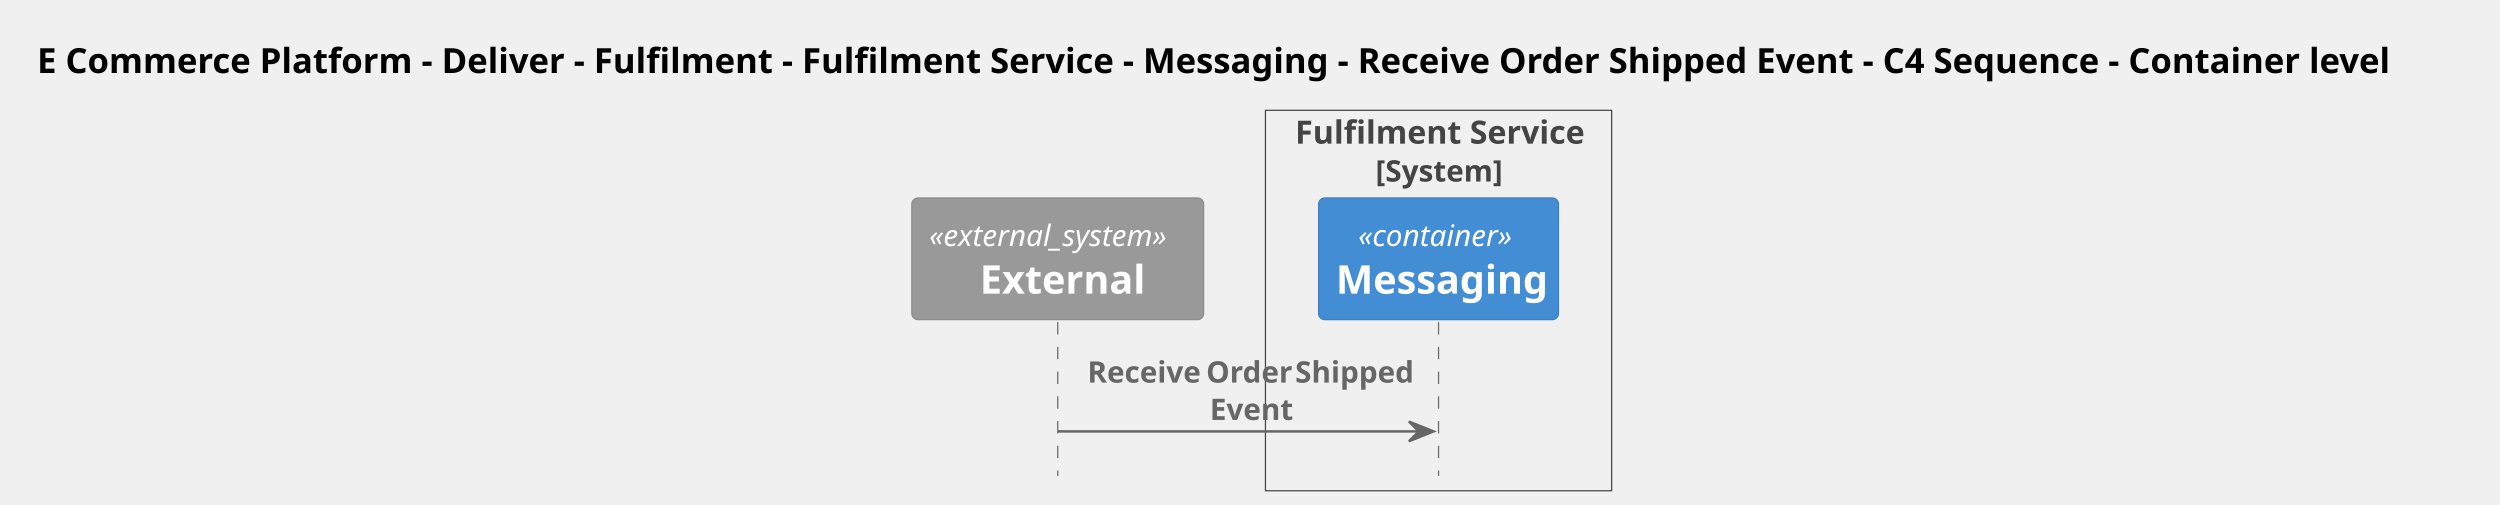
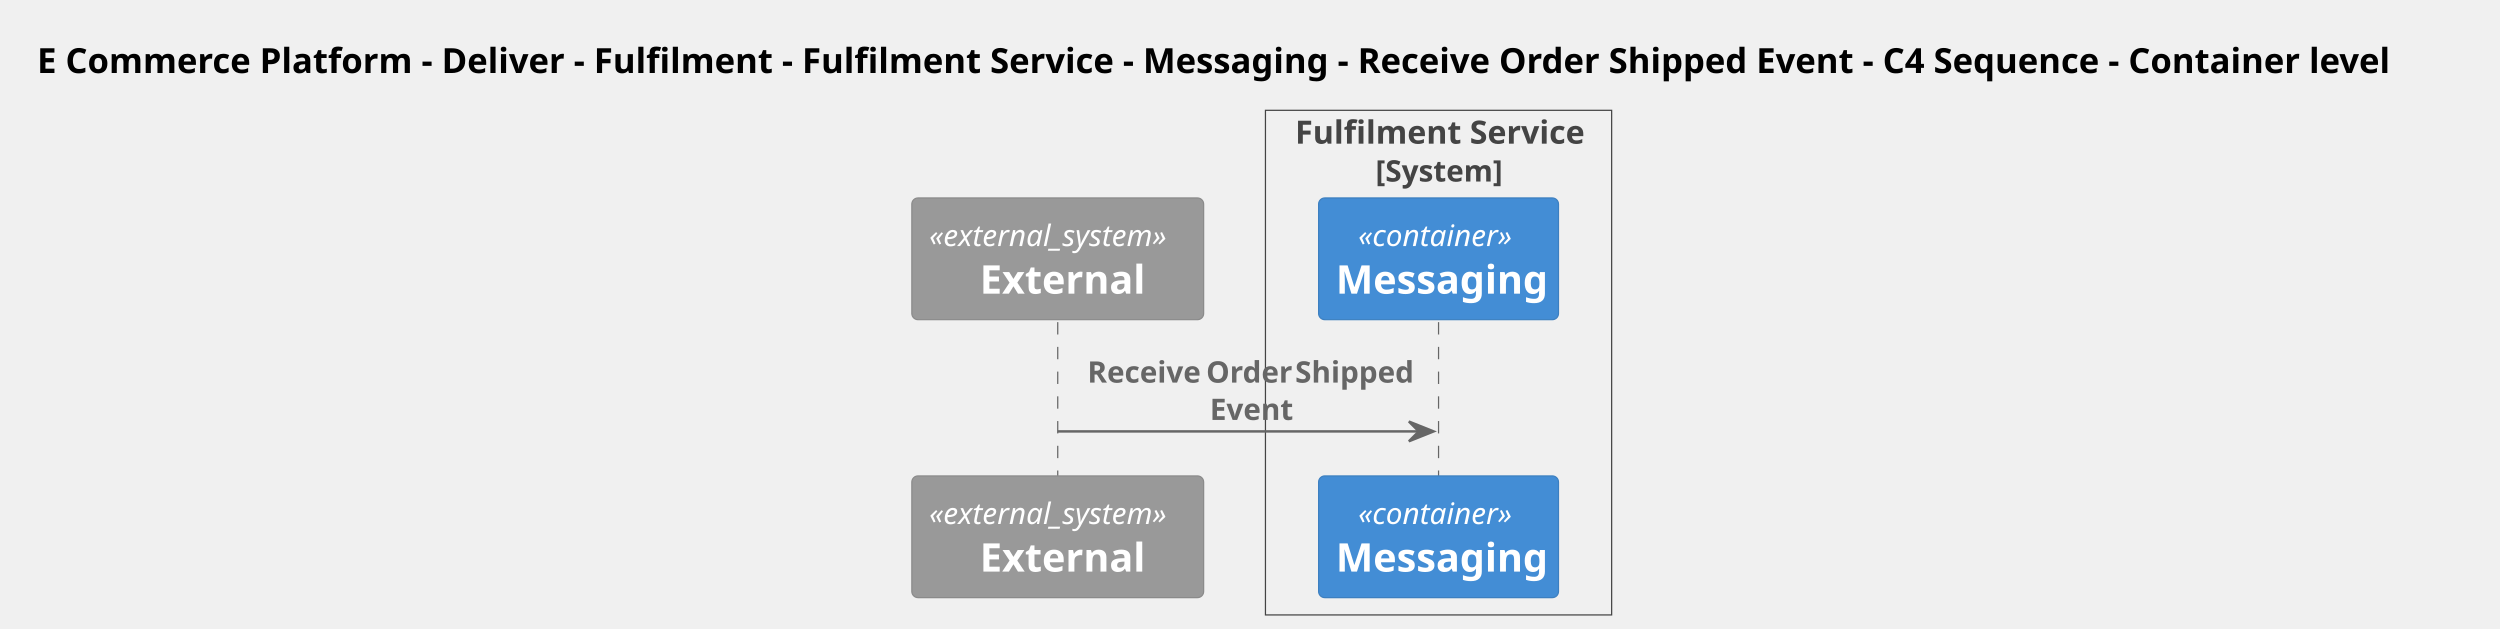
- <svg xmlns="http://www.w3.org/2000/svg" contentStyleType="text/css" height="204px" preserveAspectRatio="none" style="width:1011px;height:204px;background:#FFFFFF;" version="1.1" viewBox="0 0 1011 204" width="1011px" zoomAndPan="magnify">
+ <svg xmlns="http://www.w3.org/2000/svg" contentStyleType="text/css" height="254px" preserveAspectRatio="none" style="width:1011px;height:254px;background:#FFFFFF;" version="1.1" viewBox="0 0 1011 254" width="1011px" zoomAndPan="magnify">
  <defs />
  <g>
-     <rect fill="none" height="153.852" style="stroke:#444444;stroke-width:0.5;" width="140" x="511.75" y="44.609" />
+     <rect fill="none" height="204.07" style="stroke:#444444;stroke-width:0.5;" width="140" x="511.75" y="44.609" />
    <text fill="#444444" font-family="sans-serif" font-size="13" font-weight="bold" lengthAdjust="spacing" textLength="116" x="523.75" y="58.105">Fulfilment Service</text>
    <text fill="#444444" font-family="sans-serif" font-size="12" font-weight="bold" lengthAdjust="spacing" textLength="51" x="556.25" y="73.418">[System]</text>
    <text fill="#000000" font-family="sans-serif" font-size="14" font-weight="bold" lengthAdjust="spacing" textLength="978" x="15" y="29.533">E Commerce Platform - Deliver - Fulfilment - Fulfilment Service - Messaging - Receive Order Shipped Event - C4 Sequence - Container level</text>
    <line style="stroke:#666666;stroke-width:0.5;stroke-dasharray:5.0,5.0;" x1="427.75" x2="427.75" y1="130.273" y2="192.461" />
    <line style="stroke:#666666;stroke-width:0.5;stroke-dasharray:5.0,5.0;" x1="581.75" x2="581.75" y1="130.273" y2="192.461" />
    <rect fill="#999999" height="49.219" rx="2.5" ry="2.5" style="stroke:#8A8A8A;stroke-width:0.5;" width="118" x="368.75" y="80.055" />
    <text fill="#FFFFFF" font-family="sans-serif" font-size="12" font-style="italic" lengthAdjust="spacing" textLength="104" x="375.75" y="99.512">«external_system»</text>
    <text fill="#FFFFFF" font-family="sans-serif" font-size="16" font-weight="bold" lengthAdjust="spacing" textLength="63" x="396.25" y="118.758">External</text>
    <rect fill="#438DD5" height="49.219" rx="2.5" ry="2.5" style="stroke:#3C7FC0;stroke-width:0.5;" width="97" x="533.25" y="80.055" />
    <text fill="#FFFFFF" font-family="sans-serif" font-size="12" font-style="italic" lengthAdjust="spacing" textLength="65" x="549.25" y="99.512">«container»</text>
    <text fill="#FFFFFF" font-family="sans-serif" font-size="16" font-weight="bold" lengthAdjust="spacing" textLength="83" x="540.25" y="118.758">Messaging</text>
+     <rect fill="#999999" height="49.219" rx="2.5" ry="2.5" style="stroke:#8A8A8A;stroke-width:0.5;" width="118" x="368.75" y="192.461" />
+     <text fill="#FFFFFF" font-family="sans-serif" font-size="12" font-style="italic" lengthAdjust="spacing" textLength="104" x="375.75" y="211.918">«external_system»</text>
+     <text fill="#FFFFFF" font-family="sans-serif" font-size="16" font-weight="bold" lengthAdjust="spacing" textLength="63" x="396.25" y="231.164">External</text>
+     <rect fill="#438DD5" height="49.219" rx="2.5" ry="2.5" style="stroke:#3C7FC0;stroke-width:0.5;" width="97" x="533.25" y="192.461" />
+     <text fill="#FFFFFF" font-family="sans-serif" font-size="12" font-style="italic" lengthAdjust="spacing" textLength="65" x="549.25" y="211.918">«container»</text>
+     <text fill="#FFFFFF" font-family="sans-serif" font-size="16" font-weight="bold" lengthAdjust="spacing" textLength="83" x="540.25" y="231.164">Messaging</text>
    <polygon fill="#666666" points="569.75,170.461,579.75,174.461,569.75,178.461,573.75,174.461" style="stroke:#666666;stroke-width:1.0;" />
    <line style="stroke:#666666;stroke-width:1.0;" x1="427.75" x2="575.75" y1="174.461" y2="174.461" />
    <text fill="#666666" font-family="sans-serif" font-size="12" font-weight="bold" lengthAdjust="spacing" textLength="45" x="439.75" y="154.731">Receive</text>
    <text fill="#666666" font-family="sans-serif" font-size="12" font-weight="bold" lengthAdjust="spacing" textLength="3" x="484.75" y="154.731"> </text>
    <text fill="#666666" font-family="sans-serif" font-size="12" font-weight="bold" lengthAdjust="spacing" textLength="33" x="487.75" y="154.731">Order</text>
    <text fill="#666666" font-family="sans-serif" font-size="12" font-weight="bold" lengthAdjust="spacing" textLength="3" x="520.75" y="154.731"> </text>
    <text fill="#666666" font-family="sans-serif" font-size="12" font-weight="bold" lengthAdjust="spacing" textLength="46" x="523.75" y="154.731">Shipped</text>
    <text fill="#666666" font-family="sans-serif" font-size="12" font-weight="bold" lengthAdjust="spacing" textLength="31" x="489.25" y="169.824">Event</text>
  </g>
</svg>
